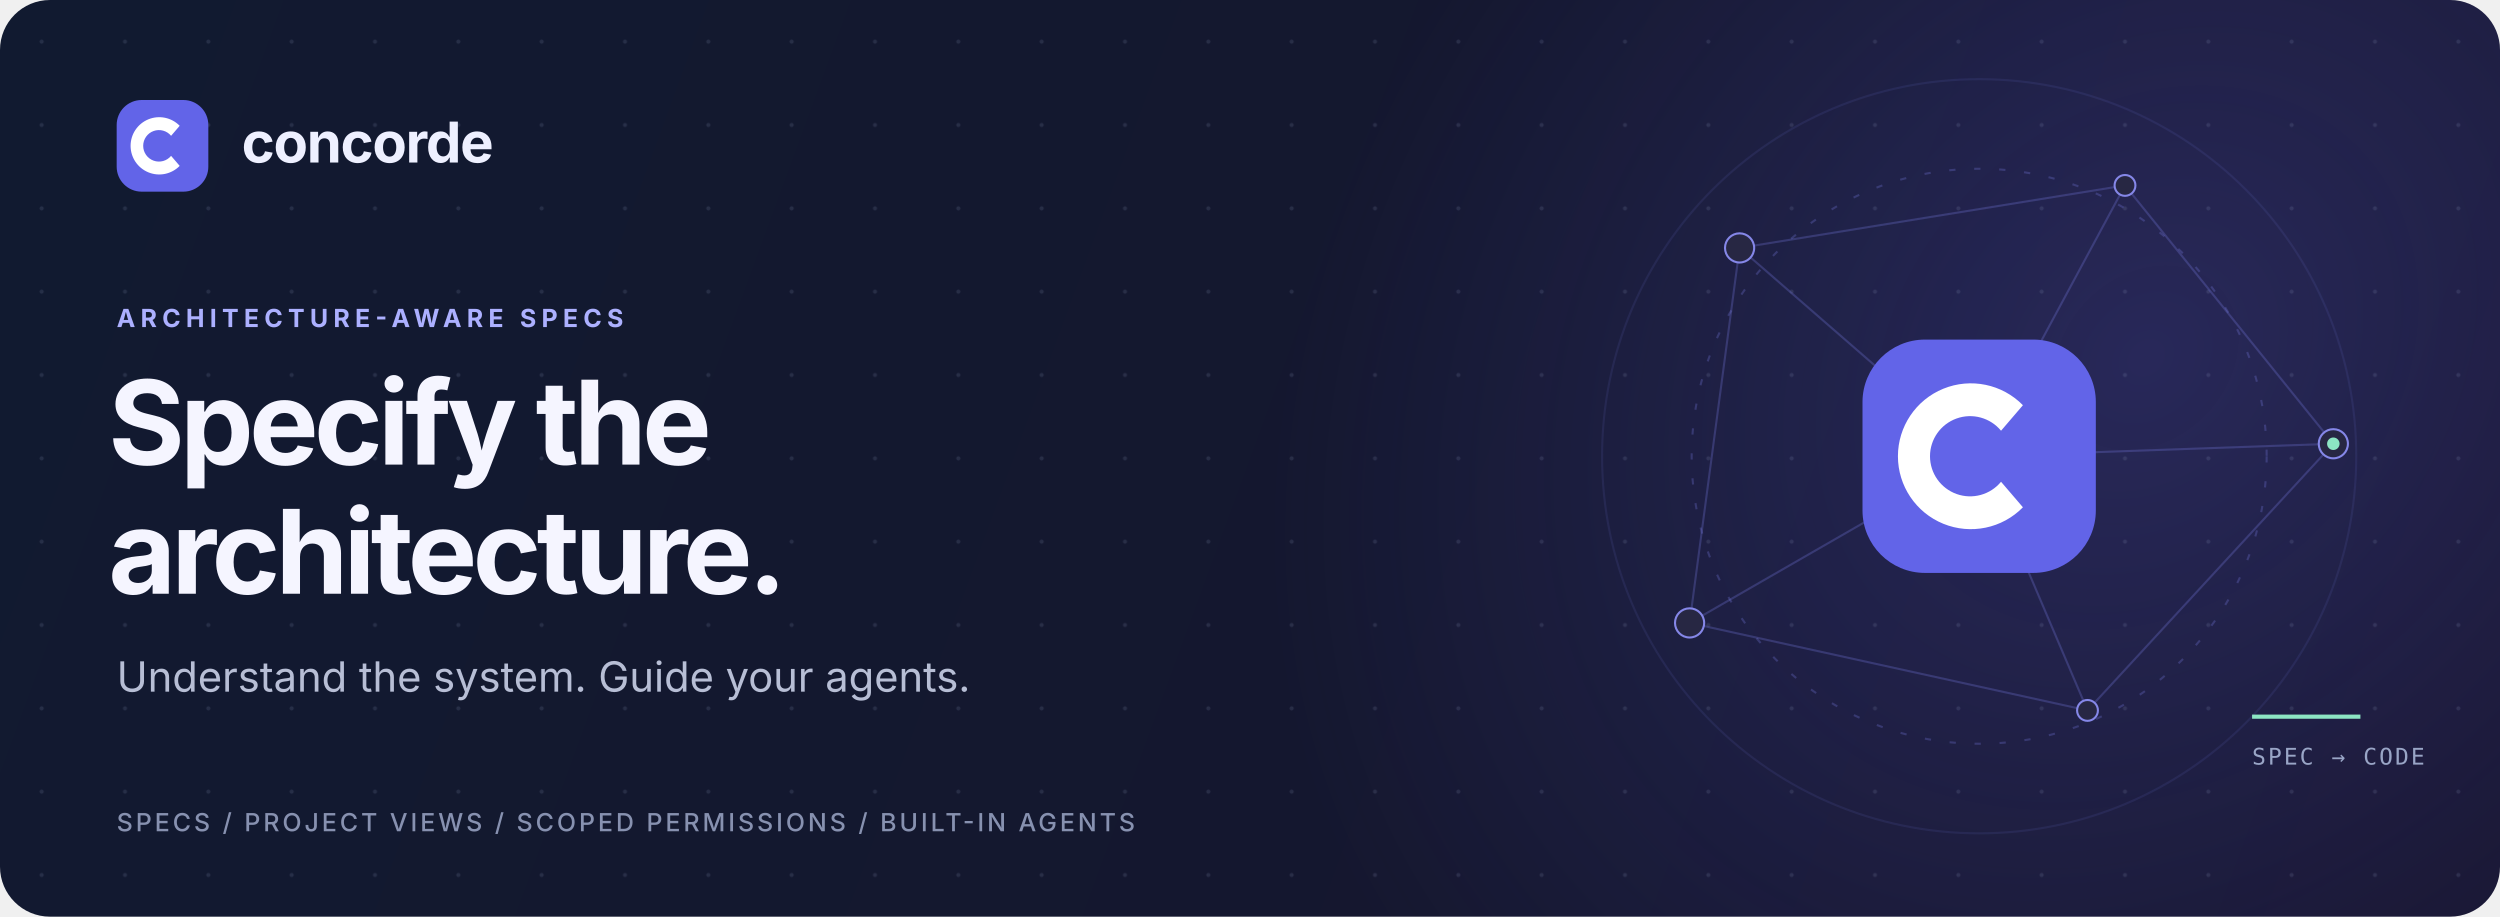
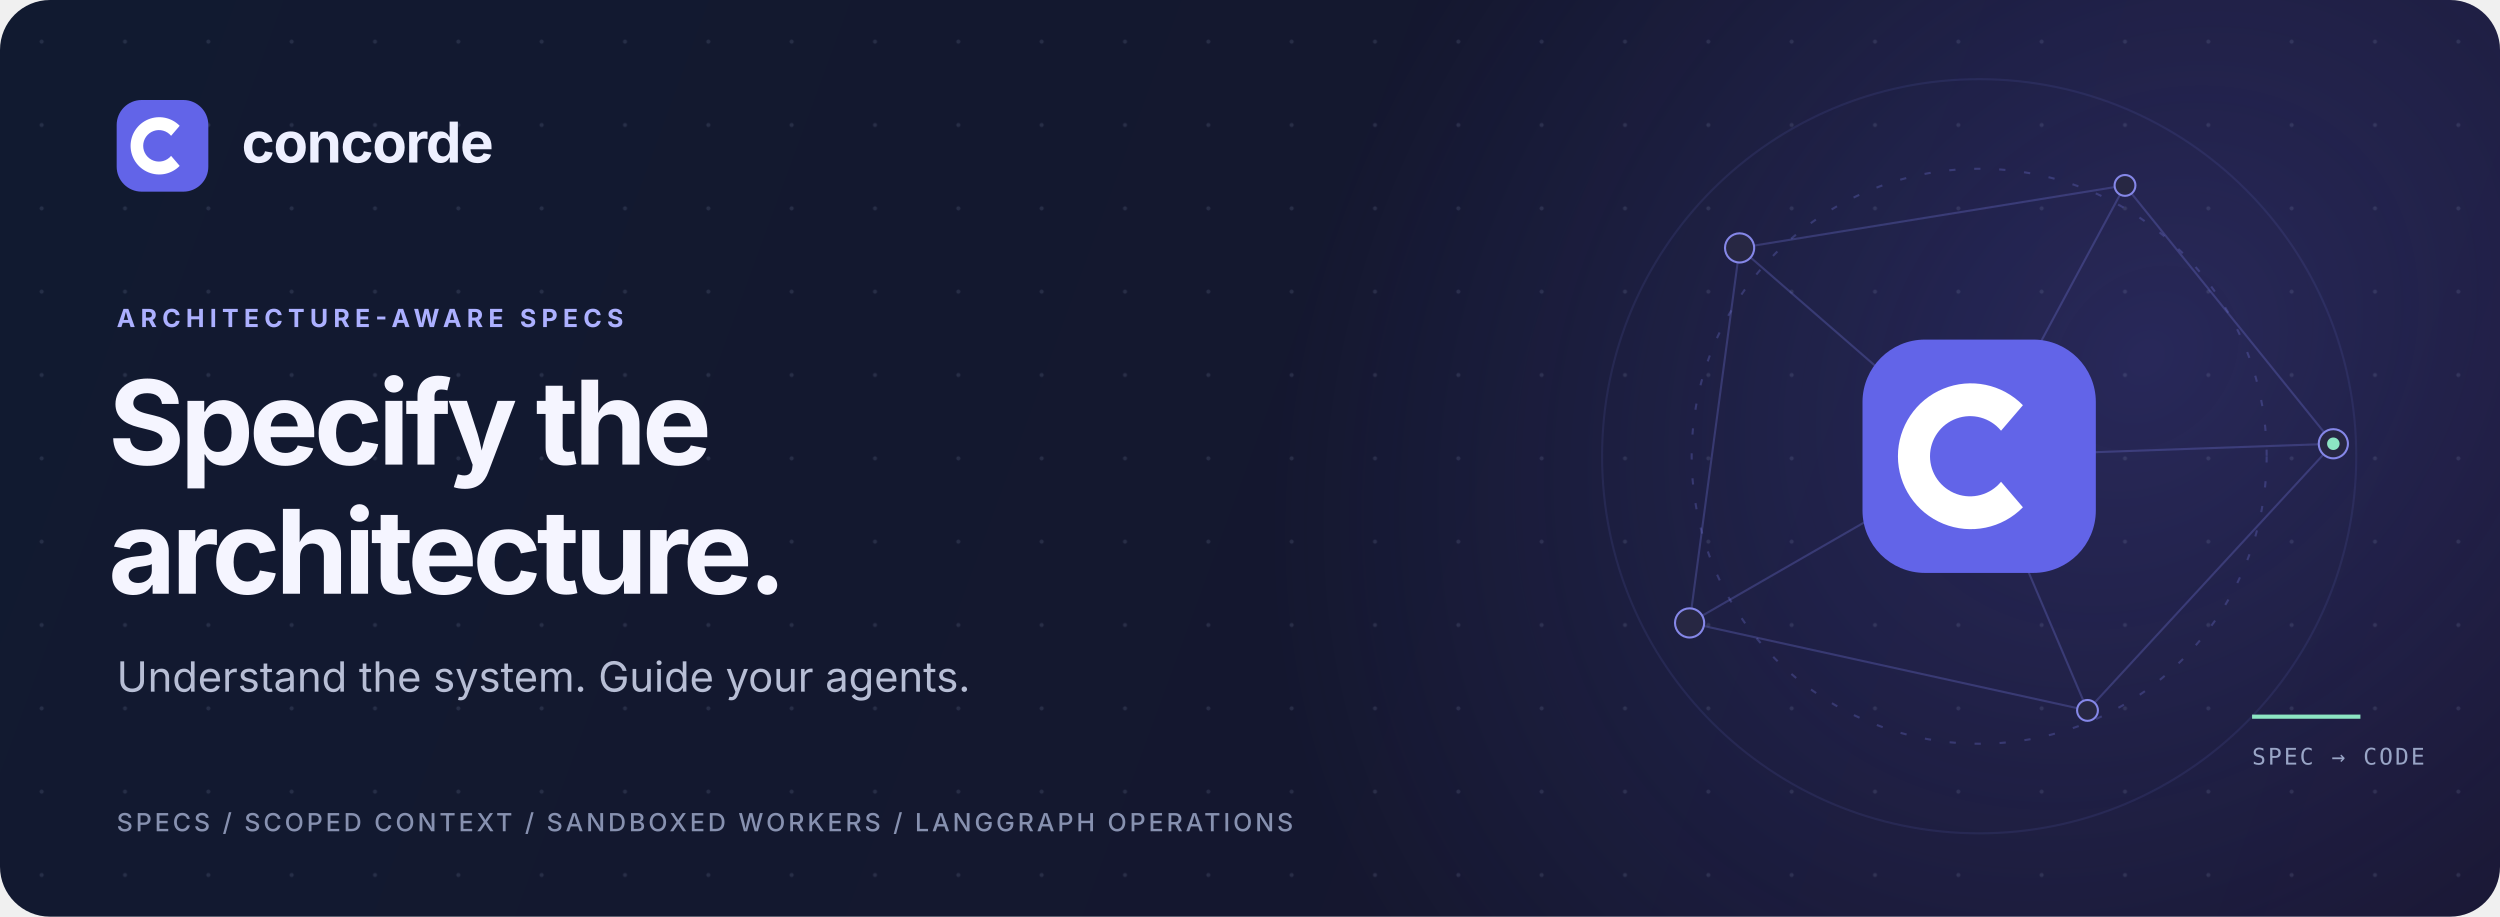
<svg xmlns="http://www.w3.org/2000/svg" width="1200" height="440" viewBox="0 0 1200 440" fill="none" role="img" aria-labelledby="title description">
  <defs>
    <linearGradient id="background" x1="0" y1="0" x2="1200" y2="440" gradientUnits="userSpaceOnUse">
      <stop stop-color="#111A30" />
      <stop offset="1" stop-color="#17152E" />
    </linearGradient>
    <radialGradient id="glow" cx="0" cy="0" r="1" gradientTransform="translate(1030 175) rotate(135) scale(460 380)" gradientUnits="userSpaceOnUse">
      <stop stop-color="#6465E9" stop-opacity=".23" />
      <stop offset="1" stop-color="#6465E9" stop-opacity="0" />
    </radialGradient>
    <pattern id="grid" width="40" height="40" patternUnits="userSpaceOnUse">
      <circle cx="20" cy="20" r="1" fill="#A3ADD0" fill-opacity=".14" />
    </pattern>
  </defs>
  <rect width="1200" height="440" rx="24" fill="url(#background)" />
  <rect width="1200" height="440" rx="24" fill="url(#glow)" />
  <rect width="1200" height="440" rx="24" fill="url(#grid)" />
  <g transform="translate(56 48)">
    <rect width="44" height="44" rx="12" fill="#6264E8" />
    <path d="M30.25 12.375a13.75 13.75 0 1 0 0 19.25l-4.125-4.812a7.562 7.562 0 1 1 0-9.625z" fill="#FFF" />
    <text x="60" y="30" fill="#EEF0FF" font-family="Inter, ui-sans-serif, system-ui, sans-serif" font-size="27" font-weight="650" letter-spacing="-.6">concorde</text>
  </g>
  <g font-family="Inter, ui-sans-serif, system-ui, sans-serif">
    <text x="56" y="157" fill="#ACB0FF" font-size="12" font-weight="650" letter-spacing="2.5">ARCHITECTURE-AWARE SPECS</text>
    <text x="52" y="223" fill="#F5F5FF" font-size="56" font-weight="700" letter-spacing="-2.2">Specify the</text>
    <text x="52" y="285" fill="#F5F5FF" font-size="56" font-weight="700" letter-spacing="-2.2">architecture.</text>
    <text x="56" y="332" fill="#B7BED5" font-size="20">Understand the system. Guide your agents.</text>
-     <text x="56" y="399" fill="#8791B0" font-size="12" font-weight="550" letter-spacing="1.4">SPECS  /  PROJECT VIEWS  /  SCOPED PERMISSIONS  /  BUILT-IN AGENTS</text>
+     <text x="56" y="399" fill="#8791B0" font-size="12" font-weight="550" letter-spacing="1.4">SPECS  /  SCOPED CONTEXT  /  SANDBOXED WORKERS  /  LANGGRAPH OPERATIONS</text>
  </g>
  <g stroke="#7375D8" stroke-opacity=".3">
    <path d="M835 119 1020 89 1120 213 1002 341 811 299 835 119Z" />
    <path d="M835 119 950 219 1020 89M1120 213 950 219 1002 341M811 299 950 219" />
    <circle cx="950" cy="219" r="138" stroke-dasharray="3 9" />
    <circle cx="950" cy="219" r="181" stroke-opacity=".12" />
  </g>
  <g fill="#272743" stroke="#8587E8">
    <circle cx="835" cy="119" r="7" />
    <circle cx="1020" cy="89" r="5" />
    <circle cx="1120" cy="213" r="7" />
    <circle cx="1002" cy="341" r="5" />
    <circle cx="811" cy="299" r="7" />
  </g>
  <rect x="894" y="163" width="112" height="112" rx="30" fill="#6264E8" />
  <path d="M971 194.5a35 35 0 1 0 0 49l-10.5-12.25a19.25 19.25 0 1 1 0-24.5z" fill="#FFF" />
  <circle cx="1120" cy="213" r="3" fill="#8CE5C3" stroke="none" />
  <path d="M1081 344h52" stroke="#8CE5C3" stroke-width="2" />
  <text x="1081" y="367" fill="#99A5C6" font-family="ui-monospace, monospace" font-size="11" letter-spacing="1">SPEC → CODE</text>
</svg>
